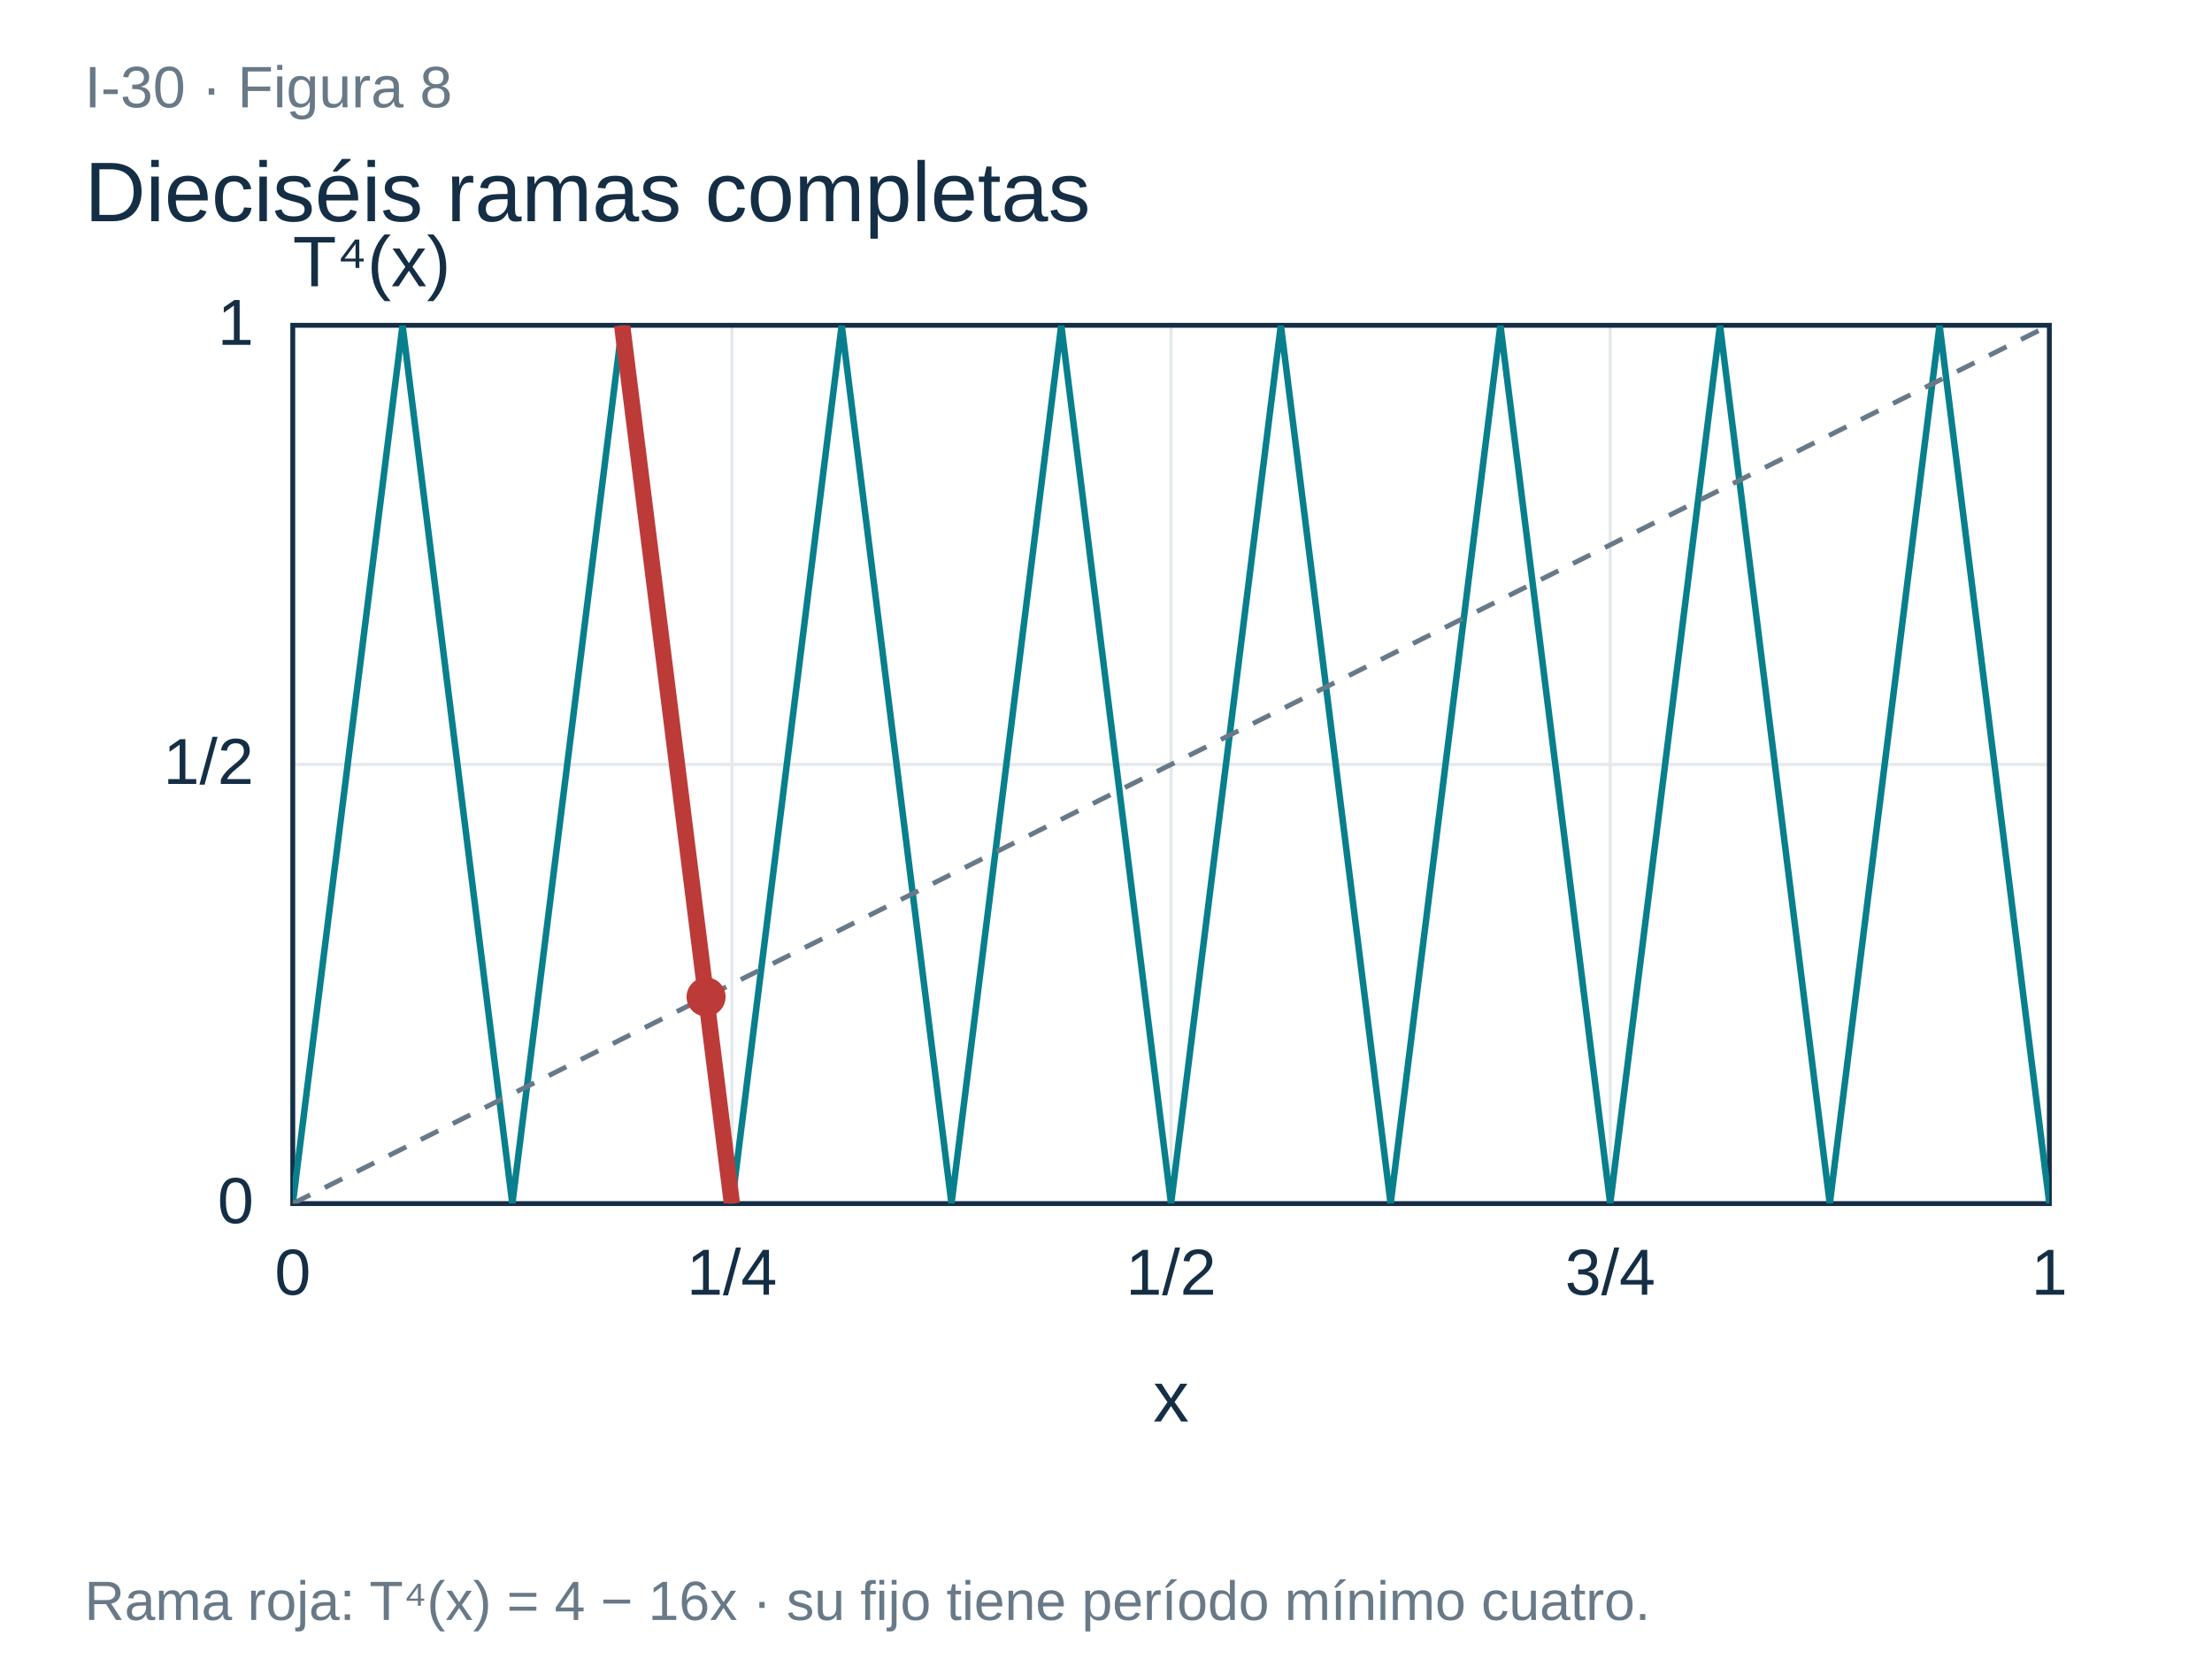
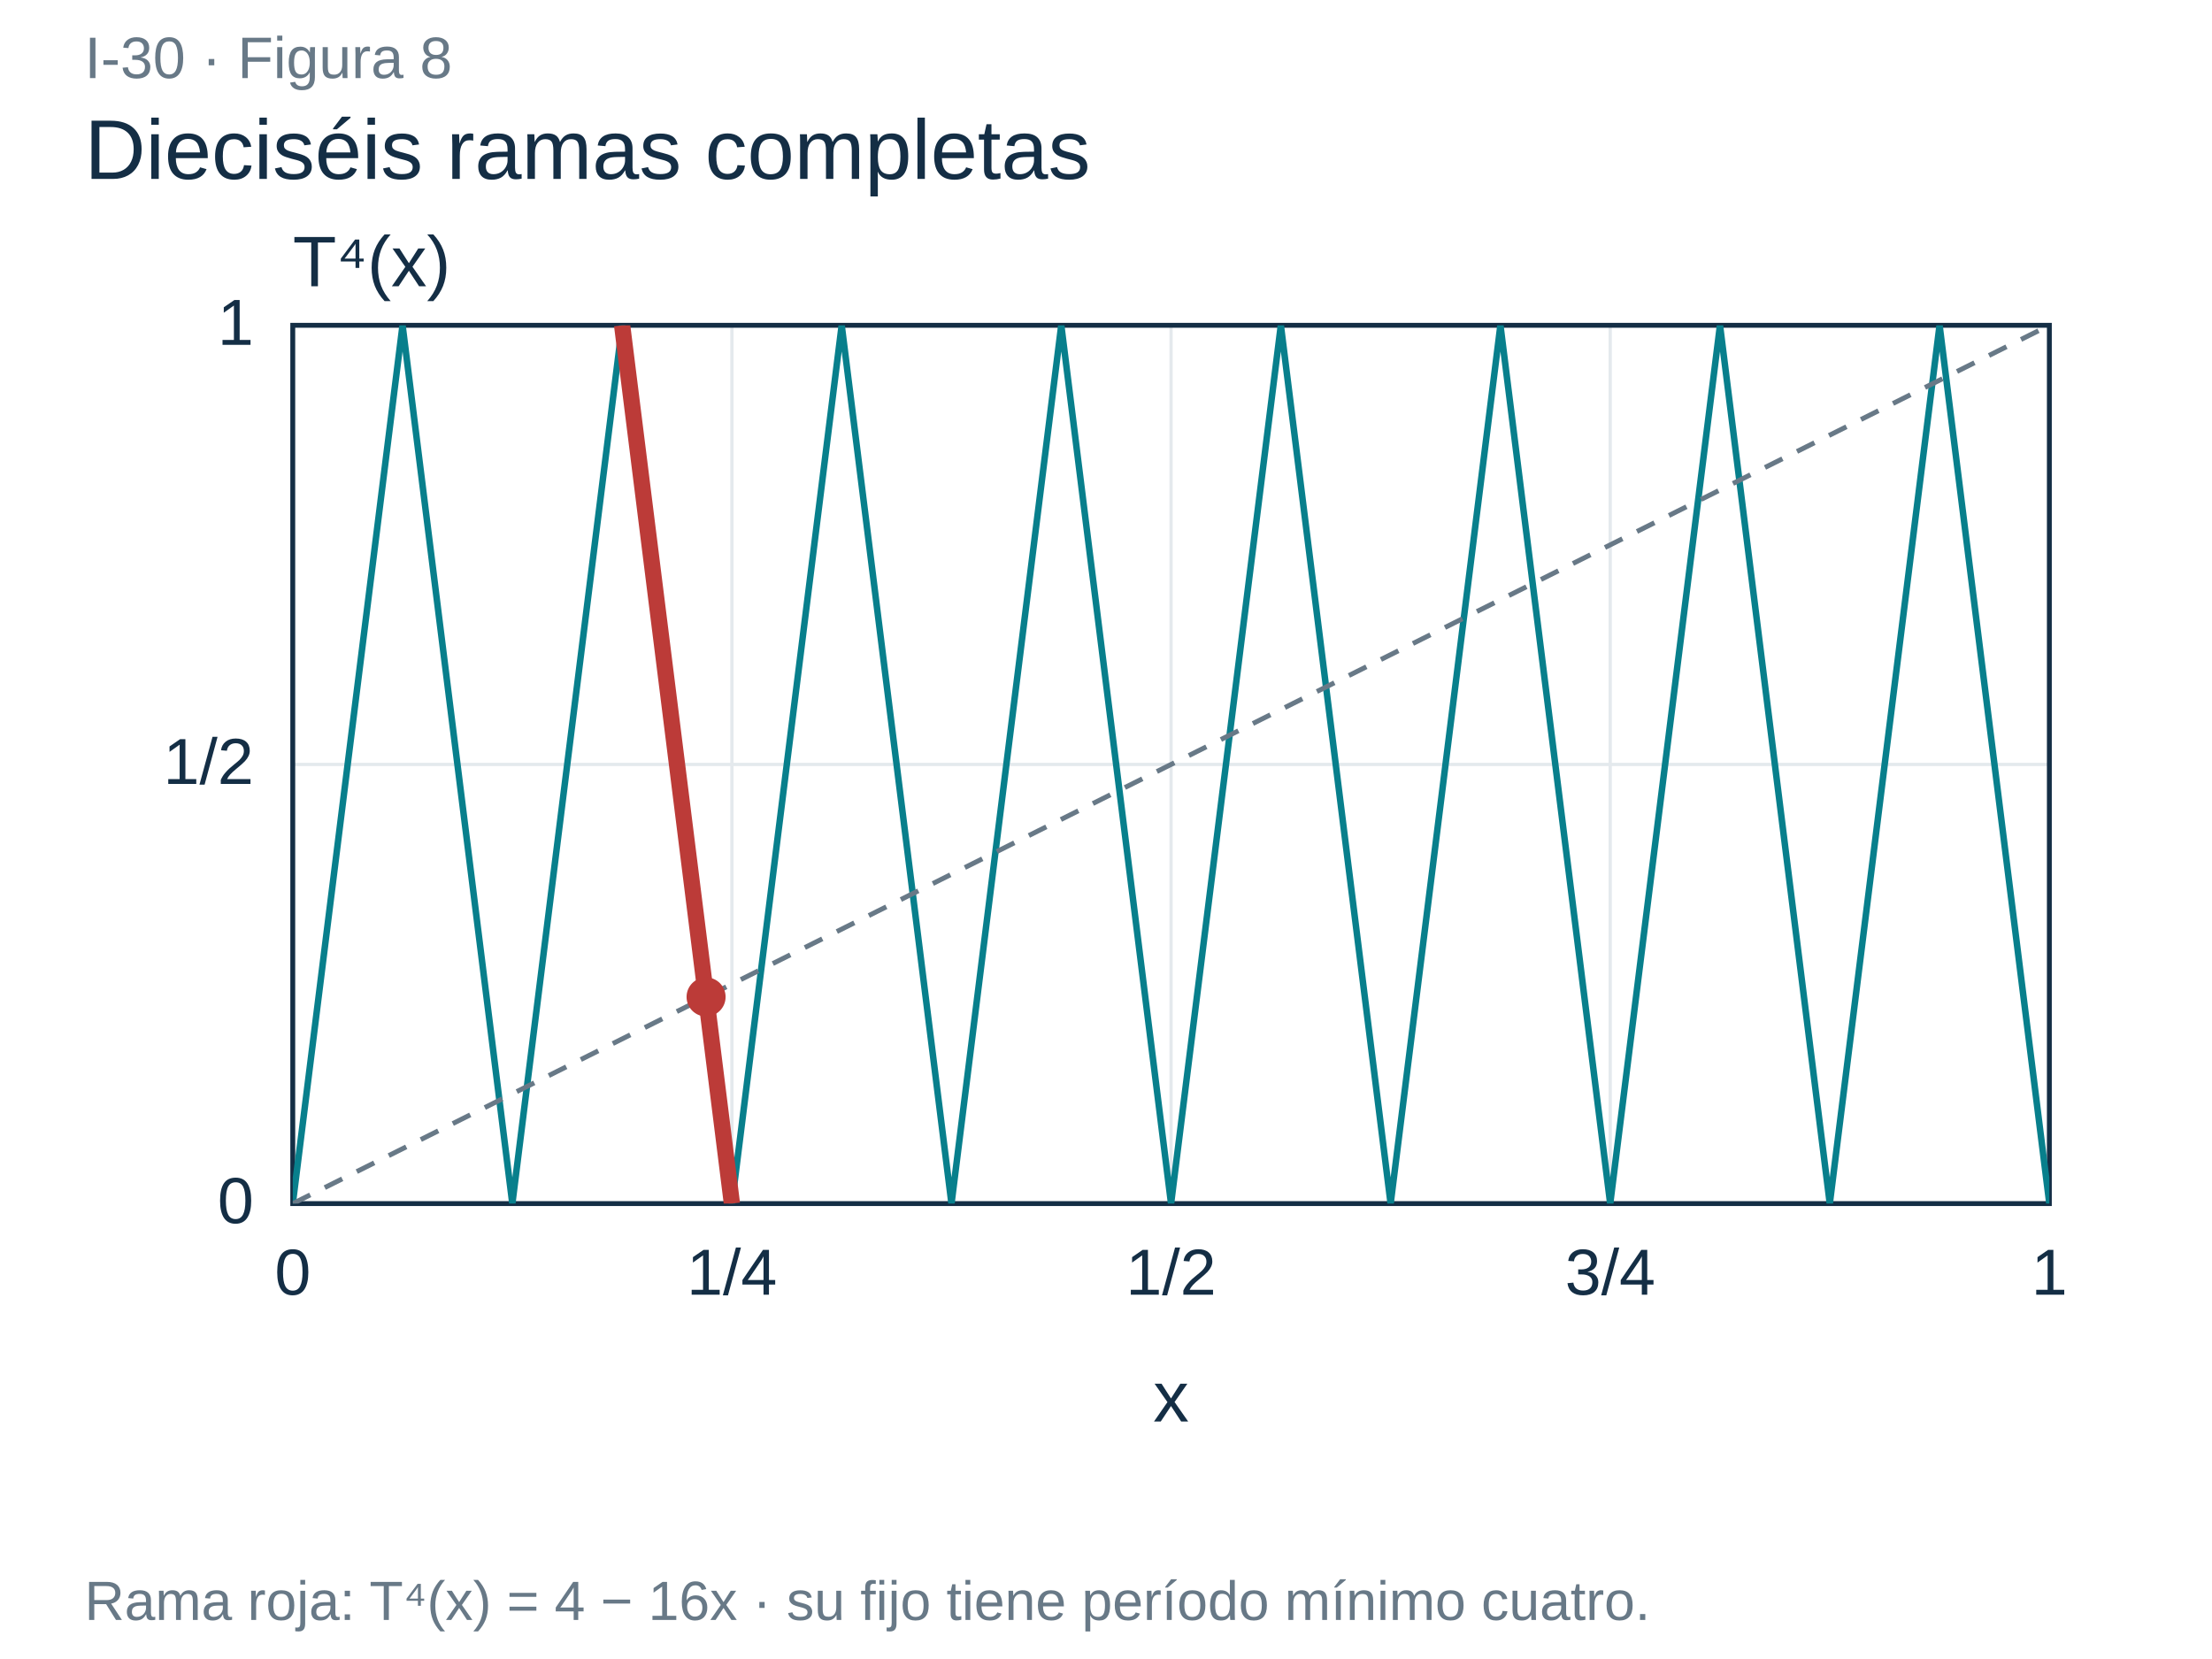
<svg xmlns="http://www.w3.org/2000/svg" width="680" height="510" viewBox="0 0 680 510" role="img" aria-labelledby="title desc">
  <defs>
    <clipPath id="plot">
      <rect x="90" y="100" width="540" height="270" />
    </clipPath>
    <marker id="arr" markerWidth="8" markerHeight="8" refX="6" refY="3" orient="auto">
      <path d="M0 0L6 3L0 6" fill="none" stroke="context-stroke" stroke-width="1.3" />
    </marker>
  </defs>
  <rect width="680" height="510" fill="white" />
-   <text x="26" y="33" font-family="Arial,sans-serif" font-size="18" fill="#687987" text-anchor="start">I-30 · Figura 8</text>
-   <text x="26" y="68" font-family="Arial,sans-serif" font-size="26" fill="#142e45" text-anchor="start">Dieciséis ramas completas</text>
+   <text x="26" y="24" font-family="Arial,sans-serif" font-size="18" fill="#687987" text-anchor="start">I-30 · Figura 8</text>
+   <text x="26" y="55" font-family="Arial,sans-serif" font-size="26" fill="#142e45" text-anchor="start">Dieciséis ramas completas</text>
  <path d="M90.0 100V370" stroke="#e4e9ed" />
  <text x="90.0" y="398" font-family="Arial,sans-serif" font-size="20" fill="#142e45" text-anchor="middle">0</text>
  <path d="M225.0 100V370" stroke="#e4e9ed" />
  <text x="225.0" y="398" font-family="Arial,sans-serif" font-size="20" fill="#142e45" text-anchor="middle">1/4</text>
  <path d="M360.0 100V370" stroke="#e4e9ed" />
  <text x="360.0" y="398" font-family="Arial,sans-serif" font-size="20" fill="#142e45" text-anchor="middle">1/2</text>
  <path d="M495.0 100V370" stroke="#e4e9ed" />
  <text x="495.0" y="398" font-family="Arial,sans-serif" font-size="20" fill="#142e45" text-anchor="middle">3/4</text>
  <path d="M630.0 100V370" stroke="#e4e9ed" />
  <text x="630.0" y="398" font-family="Arial,sans-serif" font-size="20" fill="#142e45" text-anchor="middle">1</text>
  <path d="M90 370.0H630" stroke="#e4e9ed" />
  <text x="78" y="376.0" font-family="Arial,sans-serif" font-size="20" fill="#142e45" text-anchor="end">0</text>
  <path d="M90 235.0H630" stroke="#e4e9ed" />
  <text x="78" y="241.0" font-family="Arial,sans-serif" font-size="20" fill="#142e45" text-anchor="end">1/2</text>
  <path d="M90 100.0H630" stroke="#e4e9ed" />
  <text x="78" y="106.0" font-family="Arial,sans-serif" font-size="20" fill="#142e45" text-anchor="end">1</text>
  <rect x="90" y="100" width="540" height="270" fill="none" stroke="#142e45" stroke-width="1.5" />
  <text x="360.0" y="437" font-family="Arial,sans-serif" font-size="22" fill="#142e45" text-anchor="middle">x</text>
  <text x="90" y="88" font-family="Arial,sans-serif" font-size="22" fill="#142e45" text-anchor="start">T⁴(x)</text>
  <polyline points="90.000,370.000 90.527,365.781 91.055,361.562 91.582,357.344 92.109,353.125 92.637,348.906 93.164,344.688 93.691,340.469 94.219,336.250 94.746,332.031 95.273,327.812 95.801,323.594 96.328,319.375 96.855,315.156 97.383,310.938 97.910,306.719 98.438,302.500 98.965,298.281 99.492,294.062 100.020,289.844 100.547,285.625 101.074,281.406 101.602,277.188 102.129,272.969 102.656,268.750 103.184,264.531 103.711,260.312 104.238,256.094 104.766,251.875 105.293,247.656 105.820,243.438 106.348,239.219 106.875,235.000 107.402,230.781 107.930,226.562 108.457,222.344 108.984,218.125 109.512,213.906 110.039,209.688 110.566,205.469 111.094,201.250 111.621,197.031 112.148,192.812 112.676,188.594 113.203,184.375 113.730,180.156 114.258,175.938 114.785,171.719 115.312,167.500 115.840,163.281 116.367,159.062 116.895,154.844 117.422,150.625 117.949,146.406 118.477,142.188 119.004,137.969 119.531,133.750 120.059,129.531 120.586,125.312 121.113,121.094 121.641,116.875 122.168,112.656 122.695,108.438 123.223,104.219 123.750,100.000 124.277,104.219 124.805,108.438 125.332,112.656 125.859,116.875 126.387,121.094 126.914,125.312 127.441,129.531 127.969,133.750 128.496,137.969 129.023,142.188 129.551,146.406 130.078,150.625 130.605,154.844 131.133,159.062 131.660,163.281 132.188,167.500 132.715,171.719 133.242,175.938 133.770,180.156 134.297,184.375 134.824,188.594 135.352,192.812 135.879,197.031 136.406,201.250 136.934,205.469 137.461,209.688 137.988,213.906 138.516,218.125 139.043,222.344 139.570,226.562 140.098,230.781 140.625,235.000 141.152,239.219 141.680,243.438 142.207,247.656 142.734,251.875 143.262,256.094 143.789,260.312 144.316,264.531 144.844,268.750 145.371,272.969 145.898,277.188 146.426,281.406 146.953,285.625 147.480,289.844 148.008,294.062 148.535,298.281 149.062,302.500 149.590,306.719 150.117,310.938 150.645,315.156 151.172,319.375 151.699,323.594 152.227,327.812 152.754,332.031 153.281,336.250 153.809,340.469 154.336,344.688 154.863,348.906 155.391,353.125 155.918,357.344 156.445,361.562 156.973,365.781 157.500,370.000 158.027,365.781 158.555,361.562 159.082,357.344 159.609,353.125 160.137,348.906 160.664,344.688 161.191,340.469 161.719,336.250 162.246,332.031 162.773,327.812 163.301,323.594 163.828,319.375 164.355,315.156 164.883,310.938 165.410,306.719 165.938,302.500 166.465,298.281 166.992,294.062 167.520,289.844 168.047,285.625 168.574,281.406 169.102,277.188 169.629,272.969 170.156,268.750 170.684,264.531 171.211,260.312 171.738,256.094 172.266,251.875 172.793,247.656 173.320,243.438 173.848,239.219 174.375,235.000 174.902,230.781 175.430,226.562 175.957,222.344 176.484,218.125 177.012,213.906 177.539,209.688 178.066,205.469 178.594,201.250 179.121,197.031 179.648,192.812 180.176,188.594 180.703,184.375 181.230,180.156 181.758,175.938 182.285,171.719 182.812,167.500 183.340,163.281 183.867,159.062 184.395,154.844 184.922,150.625 185.449,146.406 185.977,142.188 186.504,137.969 187.031,133.750 187.559,129.531 188.086,125.312 188.613,121.094 189.141,116.875 189.668,112.656 190.195,108.438 190.723,104.219 191.250,100.000 191.777,104.219 192.305,108.438 192.832,112.656 193.359,116.875 193.887,121.094 194.414,125.312 194.941,129.531 195.469,133.750 195.996,137.969 196.523,142.188 197.051,146.406 197.578,150.625 198.105,154.844 198.633,159.062 199.160,163.281 199.688,167.500 200.215,171.719 200.742,175.938 201.270,180.156 201.797,184.375 202.324,188.594 202.852,192.812 203.379,197.031 203.906,201.250 204.434,205.469 204.961,209.688 205.488,213.906 206.016,218.125 206.543,222.344 207.070,226.562 207.598,230.781 208.125,235.000 208.652,239.219 209.180,243.438 209.707,247.656 210.234,251.875 210.762,256.094 211.289,260.312 211.816,264.531 212.344,268.750 212.871,272.969 213.398,277.188 213.926,281.406 214.453,285.625 214.980,289.844 215.508,294.062 216.035,298.281 216.562,302.500 217.090,306.719 217.617,310.938 218.145,315.156 218.672,319.375 219.199,323.594 219.727,327.812 220.254,332.031 220.781,336.250 221.309,340.469 221.836,344.688 222.363,348.906 222.891,353.125 223.418,357.344 223.945,361.562 224.473,365.781 225.000,370.000 225.527,365.781 226.055,361.562 226.582,357.344 227.109,353.125 227.637,348.906 228.164,344.688 228.691,340.469 229.219,336.250 229.746,332.031 230.273,327.812 230.801,323.594 231.328,319.375 231.855,315.156 232.383,310.938 232.910,306.719 233.438,302.500 233.965,298.281 234.492,294.062 235.020,289.844 235.547,285.625 236.074,281.406 236.602,277.188 237.129,272.969 237.656,268.750 238.184,264.531 238.711,260.312 239.238,256.094 239.766,251.875 240.293,247.656 240.820,243.438 241.348,239.219 241.875,235.000 242.402,230.781 242.930,226.562 243.457,222.344 243.984,218.125 244.512,213.906 245.039,209.688 245.566,205.469 246.094,201.250 246.621,197.031 247.148,192.812 247.676,188.594 248.203,184.375 248.730,180.156 249.258,175.938 249.785,171.719 250.312,167.500 250.840,163.281 251.367,159.062 251.895,154.844 252.422,150.625 252.949,146.406 253.477,142.188 254.004,137.969 254.531,133.750 255.059,129.531 255.586,125.312 256.113,121.094 256.641,116.875 257.168,112.656 257.695,108.438 258.223,104.219 258.750,100.000 259.277,104.219 259.805,108.438 260.332,112.656 260.859,116.875 261.387,121.094 261.914,125.312 262.441,129.531 262.969,133.750 263.496,137.969 264.023,142.188 264.551,146.406 265.078,150.625 265.605,154.844 266.133,159.062 266.660,163.281 267.188,167.500 267.715,171.719 268.242,175.938 268.770,180.156 269.297,184.375 269.824,188.594 270.352,192.812 270.879,197.031 271.406,201.250 271.934,205.469 272.461,209.688 272.988,213.906 273.516,218.125 274.043,222.344 274.570,226.562 275.098,230.781 275.625,235.000 276.152,239.219 276.680,243.438 277.207,247.656 277.734,251.875 278.262,256.094 278.789,260.312 279.316,264.531 279.844,268.750 280.371,272.969 280.898,277.188 281.426,281.406 281.953,285.625 282.480,289.844 283.008,294.062 283.535,298.281 284.062,302.500 284.590,306.719 285.117,310.938 285.645,315.156 286.172,319.375 286.699,323.594 287.227,327.812 287.754,332.031 288.281,336.250 288.809,340.469 289.336,344.688 289.863,348.906 290.391,353.125 290.918,357.344 291.445,361.562 291.973,365.781 292.500,370.000 293.027,365.781 293.555,361.562 294.082,357.344 294.609,353.125 295.137,348.906 295.664,344.688 296.191,340.469 296.719,336.250 297.246,332.031 297.773,327.812 298.301,323.594 298.828,319.375 299.355,315.156 299.883,310.938 300.410,306.719 300.938,302.500 301.465,298.281 301.992,294.062 302.520,289.844 303.047,285.625 303.574,281.406 304.102,277.188 304.629,272.969 305.156,268.750 305.684,264.531 306.211,260.312 306.738,256.094 307.266,251.875 307.793,247.656 308.320,243.438 308.848,239.219 309.375,235.000 309.902,230.781 310.430,226.562 310.957,222.344 311.484,218.125 312.012,213.906 312.539,209.688 313.066,205.469 313.594,201.250 314.121,197.031 314.648,192.812 315.176,188.594 315.703,184.375 316.230,180.156 316.758,175.938 317.285,171.719 317.812,167.500 318.340,163.281 318.867,159.062 319.395,154.844 319.922,150.625 320.449,146.406 320.977,142.188 321.504,137.969 322.031,133.750 322.559,129.531 323.086,125.312 323.613,121.094 324.141,116.875 324.668,112.656 325.195,108.438 325.723,104.219 326.250,100.000 326.777,104.219 327.305,108.438 327.832,112.656 328.359,116.875 328.887,121.094 329.414,125.312 329.941,129.531 330.469,133.750 330.996,137.969 331.523,142.188 332.051,146.406 332.578,150.625 333.105,154.844 333.633,159.062 334.160,163.281 334.688,167.500 335.215,171.719 335.742,175.938 336.270,180.156 336.797,184.375 337.324,188.594 337.852,192.812 338.379,197.031 338.906,201.250 339.434,205.469 339.961,209.688 340.488,213.906 341.016,218.125 341.543,222.344 342.070,226.562 342.598,230.781 343.125,235.000 343.652,239.219 344.180,243.438 344.707,247.656 345.234,251.875 345.762,256.094 346.289,260.312 346.816,264.531 347.344,268.750 347.871,272.969 348.398,277.188 348.926,281.406 349.453,285.625 349.980,289.844 350.508,294.062 351.035,298.281 351.562,302.500 352.090,306.719 352.617,310.938 353.145,315.156 353.672,319.375 354.199,323.594 354.727,327.812 355.254,332.031 355.781,336.250 356.309,340.469 356.836,344.688 357.363,348.906 357.891,353.125 358.418,357.344 358.945,361.562 359.473,365.781 360.000,370.000 360.527,365.781 361.055,361.562 361.582,357.344 362.109,353.125 362.637,348.906 363.164,344.688 363.691,340.469 364.219,336.250 364.746,332.031 365.273,327.812 365.801,323.594 366.328,319.375 366.855,315.156 367.383,310.938 367.910,306.719 368.438,302.500 368.965,298.281 369.492,294.062 370.020,289.844 370.547,285.625 371.074,281.406 371.602,277.188 372.129,272.969 372.656,268.750 373.184,264.531 373.711,260.312 374.238,256.094 374.766,251.875 375.293,247.656 375.820,243.438 376.348,239.219 376.875,235.000 377.402,230.781 377.930,226.562 378.457,222.344 378.984,218.125 379.512,213.906 380.039,209.688 380.566,205.469 381.094,201.250 381.621,197.031 382.148,192.812 382.676,188.594 383.203,184.375 383.730,180.156 384.258,175.938 384.785,171.719 385.312,167.500 385.840,163.281 386.367,159.062 386.895,154.844 387.422,150.625 387.949,146.406 388.477,142.188 389.004,137.969 389.531,133.750 390.059,129.531 390.586,125.312 391.113,121.094 391.641,116.875 392.168,112.656 392.695,108.438 393.223,104.219 393.750,100.000 394.277,104.219 394.805,108.438 395.332,112.656 395.859,116.875 396.387,121.094 396.914,125.312 397.441,129.531 397.969,133.750 398.496,137.969 399.023,142.188 399.551,146.406 400.078,150.625 400.605,154.844 401.133,159.062 401.660,163.281 402.188,167.500 402.715,171.719 403.242,175.938 403.770,180.156 404.297,184.375 404.824,188.594 405.352,192.812 405.879,197.031 406.406,201.250 406.934,205.469 407.461,209.688 407.988,213.906 408.516,218.125 409.043,222.344 409.570,226.562 410.098,230.781 410.625,235.000 411.152,239.219 411.680,243.438 412.207,247.656 412.734,251.875 413.262,256.094 413.789,260.312 414.316,264.531 414.844,268.750 415.371,272.969 415.898,277.188 416.426,281.406 416.953,285.625 417.480,289.844 418.008,294.062 418.535,298.281 419.062,302.500 419.590,306.719 420.117,310.938 420.645,315.156 421.172,319.375 421.699,323.594 422.227,327.812 422.754,332.031 423.281,336.250 423.809,340.469 424.336,344.688 424.863,348.906 425.391,353.125 425.918,357.344 426.445,361.562 426.973,365.781 427.500,370.000 428.027,365.781 428.555,361.562 429.082,357.344 429.609,353.125 430.137,348.906 430.664,344.688 431.191,340.469 431.719,336.250 432.246,332.031 432.773,327.812 433.301,323.594 433.828,319.375 434.355,315.156 434.883,310.938 435.410,306.719 435.938,302.500 436.465,298.281 436.992,294.062 437.520,289.844 438.047,285.625 438.574,281.406 439.102,277.188 439.629,272.969 440.156,268.750 440.684,264.531 441.211,260.312 441.738,256.094 442.266,251.875 442.793,247.656 443.320,243.438 443.848,239.219 444.375,235.000 444.902,230.781 445.430,226.562 445.957,222.344 446.484,218.125 447.012,213.906 447.539,209.688 448.066,205.469 448.594,201.250 449.121,197.031 449.648,192.812 450.176,188.594 450.703,184.375 451.230,180.156 451.758,175.938 452.285,171.719 452.812,167.500 453.340,163.281 453.867,159.062 454.395,154.844 454.922,150.625 455.449,146.406 455.977,142.188 456.504,137.969 457.031,133.750 457.559,129.531 458.086,125.312 458.613,121.094 459.141,116.875 459.668,112.656 460.195,108.438 460.723,104.219 461.250,100.000 461.777,104.219 462.305,108.438 462.832,112.656 463.359,116.875 463.887,121.094 464.414,125.312 464.941,129.531 465.469,133.750 465.996,137.969 466.523,142.188 467.051,146.406 467.578,150.625 468.105,154.844 468.633,159.062 469.160,163.281 469.688,167.500 470.215,171.719 470.742,175.938 471.270,180.156 471.797,184.375 472.324,188.594 472.852,192.812 473.379,197.031 473.906,201.250 474.434,205.469 474.961,209.688 475.488,213.906 476.016,218.125 476.543,222.344 477.070,226.562 477.598,230.781 478.125,235.000 478.652,239.219 479.180,243.438 479.707,247.656 480.234,251.875 480.762,256.094 481.289,260.312 481.816,264.531 482.344,268.750 482.871,272.969 483.398,277.188 483.926,281.406 484.453,285.625 484.980,289.844 485.508,294.062 486.035,298.281 486.562,302.500 487.090,306.719 487.617,310.938 488.145,315.156 488.672,319.375 489.199,323.594 489.727,327.812 490.254,332.031 490.781,336.250 491.309,340.469 491.836,344.688 492.363,348.906 492.891,353.125 493.418,357.344 493.945,361.562 494.473,365.781 495.000,370.000 495.527,365.781 496.055,361.562 496.582,357.344 497.109,353.125 497.637,348.906 498.164,344.688 498.691,340.469 499.219,336.250 499.746,332.031 500.273,327.812 500.801,323.594 501.328,319.375 501.855,315.156 502.383,310.938 502.910,306.719 503.438,302.500 503.965,298.281 504.492,294.062 505.020,289.844 505.547,285.625 506.074,281.406 506.602,277.188 507.129,272.969 507.656,268.750 508.184,264.531 508.711,260.312 509.238,256.094 509.766,251.875 510.293,247.656 510.820,243.438 511.348,239.219 511.875,235.000 512.402,230.781 512.930,226.562 513.457,222.344 513.984,218.125 514.512,213.906 515.039,209.688 515.566,205.469 516.094,201.250 516.621,197.031 517.148,192.812 517.676,188.594 518.203,184.375 518.730,180.156 519.258,175.938 519.785,171.719 520.312,167.500 520.840,163.281 521.367,159.062 521.895,154.844 522.422,150.625 522.949,146.406 523.477,142.188 524.004,137.969 524.531,133.750 525.059,129.531 525.586,125.312 526.113,121.094 526.641,116.875 527.168,112.656 527.695,108.438 528.223,104.219 528.750,100.000 529.277,104.219 529.805,108.438 530.332,112.656 530.859,116.875 531.387,121.094 531.914,125.312 532.441,129.531 532.969,133.750 533.496,137.969 534.023,142.188 534.551,146.406 535.078,150.625 535.605,154.844 536.133,159.062 536.660,163.281 537.188,167.500 537.715,171.719 538.242,175.938 538.770,180.156 539.297,184.375 539.824,188.594 540.352,192.812 540.879,197.031 541.406,201.250 541.934,205.469 542.461,209.688 542.988,213.906 543.516,218.125 544.043,222.344 544.570,226.562 545.098,230.781 545.625,235.000 546.152,239.219 546.680,243.438 547.207,247.656 547.734,251.875 548.262,256.094 548.789,260.312 549.316,264.531 549.844,268.750 550.371,272.969 550.898,277.188 551.426,281.406 551.953,285.625 552.480,289.844 553.008,294.062 553.535,298.281 554.062,302.500 554.590,306.719 555.117,310.938 555.645,315.156 556.172,319.375 556.699,323.594 557.227,327.812 557.754,332.031 558.281,336.250 558.809,340.469 559.336,344.688 559.863,348.906 560.391,353.125 560.918,357.344 561.445,361.562 561.973,365.781 562.500,370.000 563.027,365.781 563.555,361.562 564.082,357.344 564.609,353.125 565.137,348.906 565.664,344.688 566.191,340.469 566.719,336.250 567.246,332.031 567.773,327.812 568.301,323.594 568.828,319.375 569.355,315.156 569.883,310.938 570.410,306.719 570.938,302.500 571.465,298.281 571.992,294.062 572.520,289.844 573.047,285.625 573.574,281.406 574.102,277.188 574.629,272.969 575.156,268.750 575.684,264.531 576.211,260.312 576.738,256.094 577.266,251.875 577.793,247.656 578.320,243.438 578.848,239.219 579.375,235.000 579.902,230.781 580.430,226.562 580.957,222.344 581.484,218.125 582.012,213.906 582.539,209.688 583.066,205.469 583.594,201.250 584.121,197.031 584.648,192.812 585.176,188.594 585.703,184.375 586.230,180.156 586.758,175.938 587.285,171.719 587.812,167.500 588.340,163.281 588.867,159.062 589.395,154.844 589.922,150.625 590.449,146.406 590.977,142.188 591.504,137.969 592.031,133.750 592.559,129.531 593.086,125.312 593.613,121.094 594.141,116.875 594.668,112.656 595.195,108.438 595.723,104.219 596.250,100.000 596.777,104.219 597.305,108.438 597.832,112.656 598.359,116.875 598.887,121.094 599.414,125.312 599.941,129.531 600.469,133.750 600.996,137.969 601.523,142.188 602.051,146.406 602.578,150.625 603.105,154.844 603.633,159.062 604.160,163.281 604.688,167.500 605.215,171.719 605.742,175.938 606.270,180.156 606.797,184.375 607.324,188.594 607.852,192.812 608.379,197.031 608.906,201.250 609.434,205.469 609.961,209.688 610.488,213.906 611.016,218.125 611.543,222.344 612.070,226.562 612.598,230.781 613.125,235.000 613.652,239.219 614.180,243.438 614.707,247.656 615.234,251.875 615.762,256.094 616.289,260.312 616.816,264.531 617.344,268.750 617.871,272.969 618.398,277.188 618.926,281.406 619.453,285.625 619.980,289.844 620.508,294.062 621.035,298.281 621.562,302.500 622.090,306.719 622.617,310.938 623.145,315.156 623.672,319.375 624.199,323.594 624.727,327.812 625.254,332.031 625.781,336.250 626.309,340.469 626.836,344.688 627.363,348.906 627.891,353.125 628.418,357.344 628.945,361.562 629.473,365.781 630.000,370.000" fill="none" stroke="#087f8c" stroke-width="2" clip-path="url(#plot)" />
  <polyline points="90.000,370.000 630.000,100.000" fill="none" stroke="#687987" stroke-width="1.5" stroke-dasharray="6 5" clip-path="url(#plot)" />
  <polyline points="191.250,100.000 225.000,370.000" fill="none" stroke="#bc3b38" stroke-width="5" clip-path="url(#plot)" />
  <circle cx="217.059" cy="306.471" r="6" fill="#bc3b38" />
  <text x="26" y="498" font-family="Arial,sans-serif" font-size="17" fill="#687987" text-anchor="start">Rama roja: T⁴(x) = 4 − 16x · su fijo tiene período mínimo cuatro.</text>
</svg>
